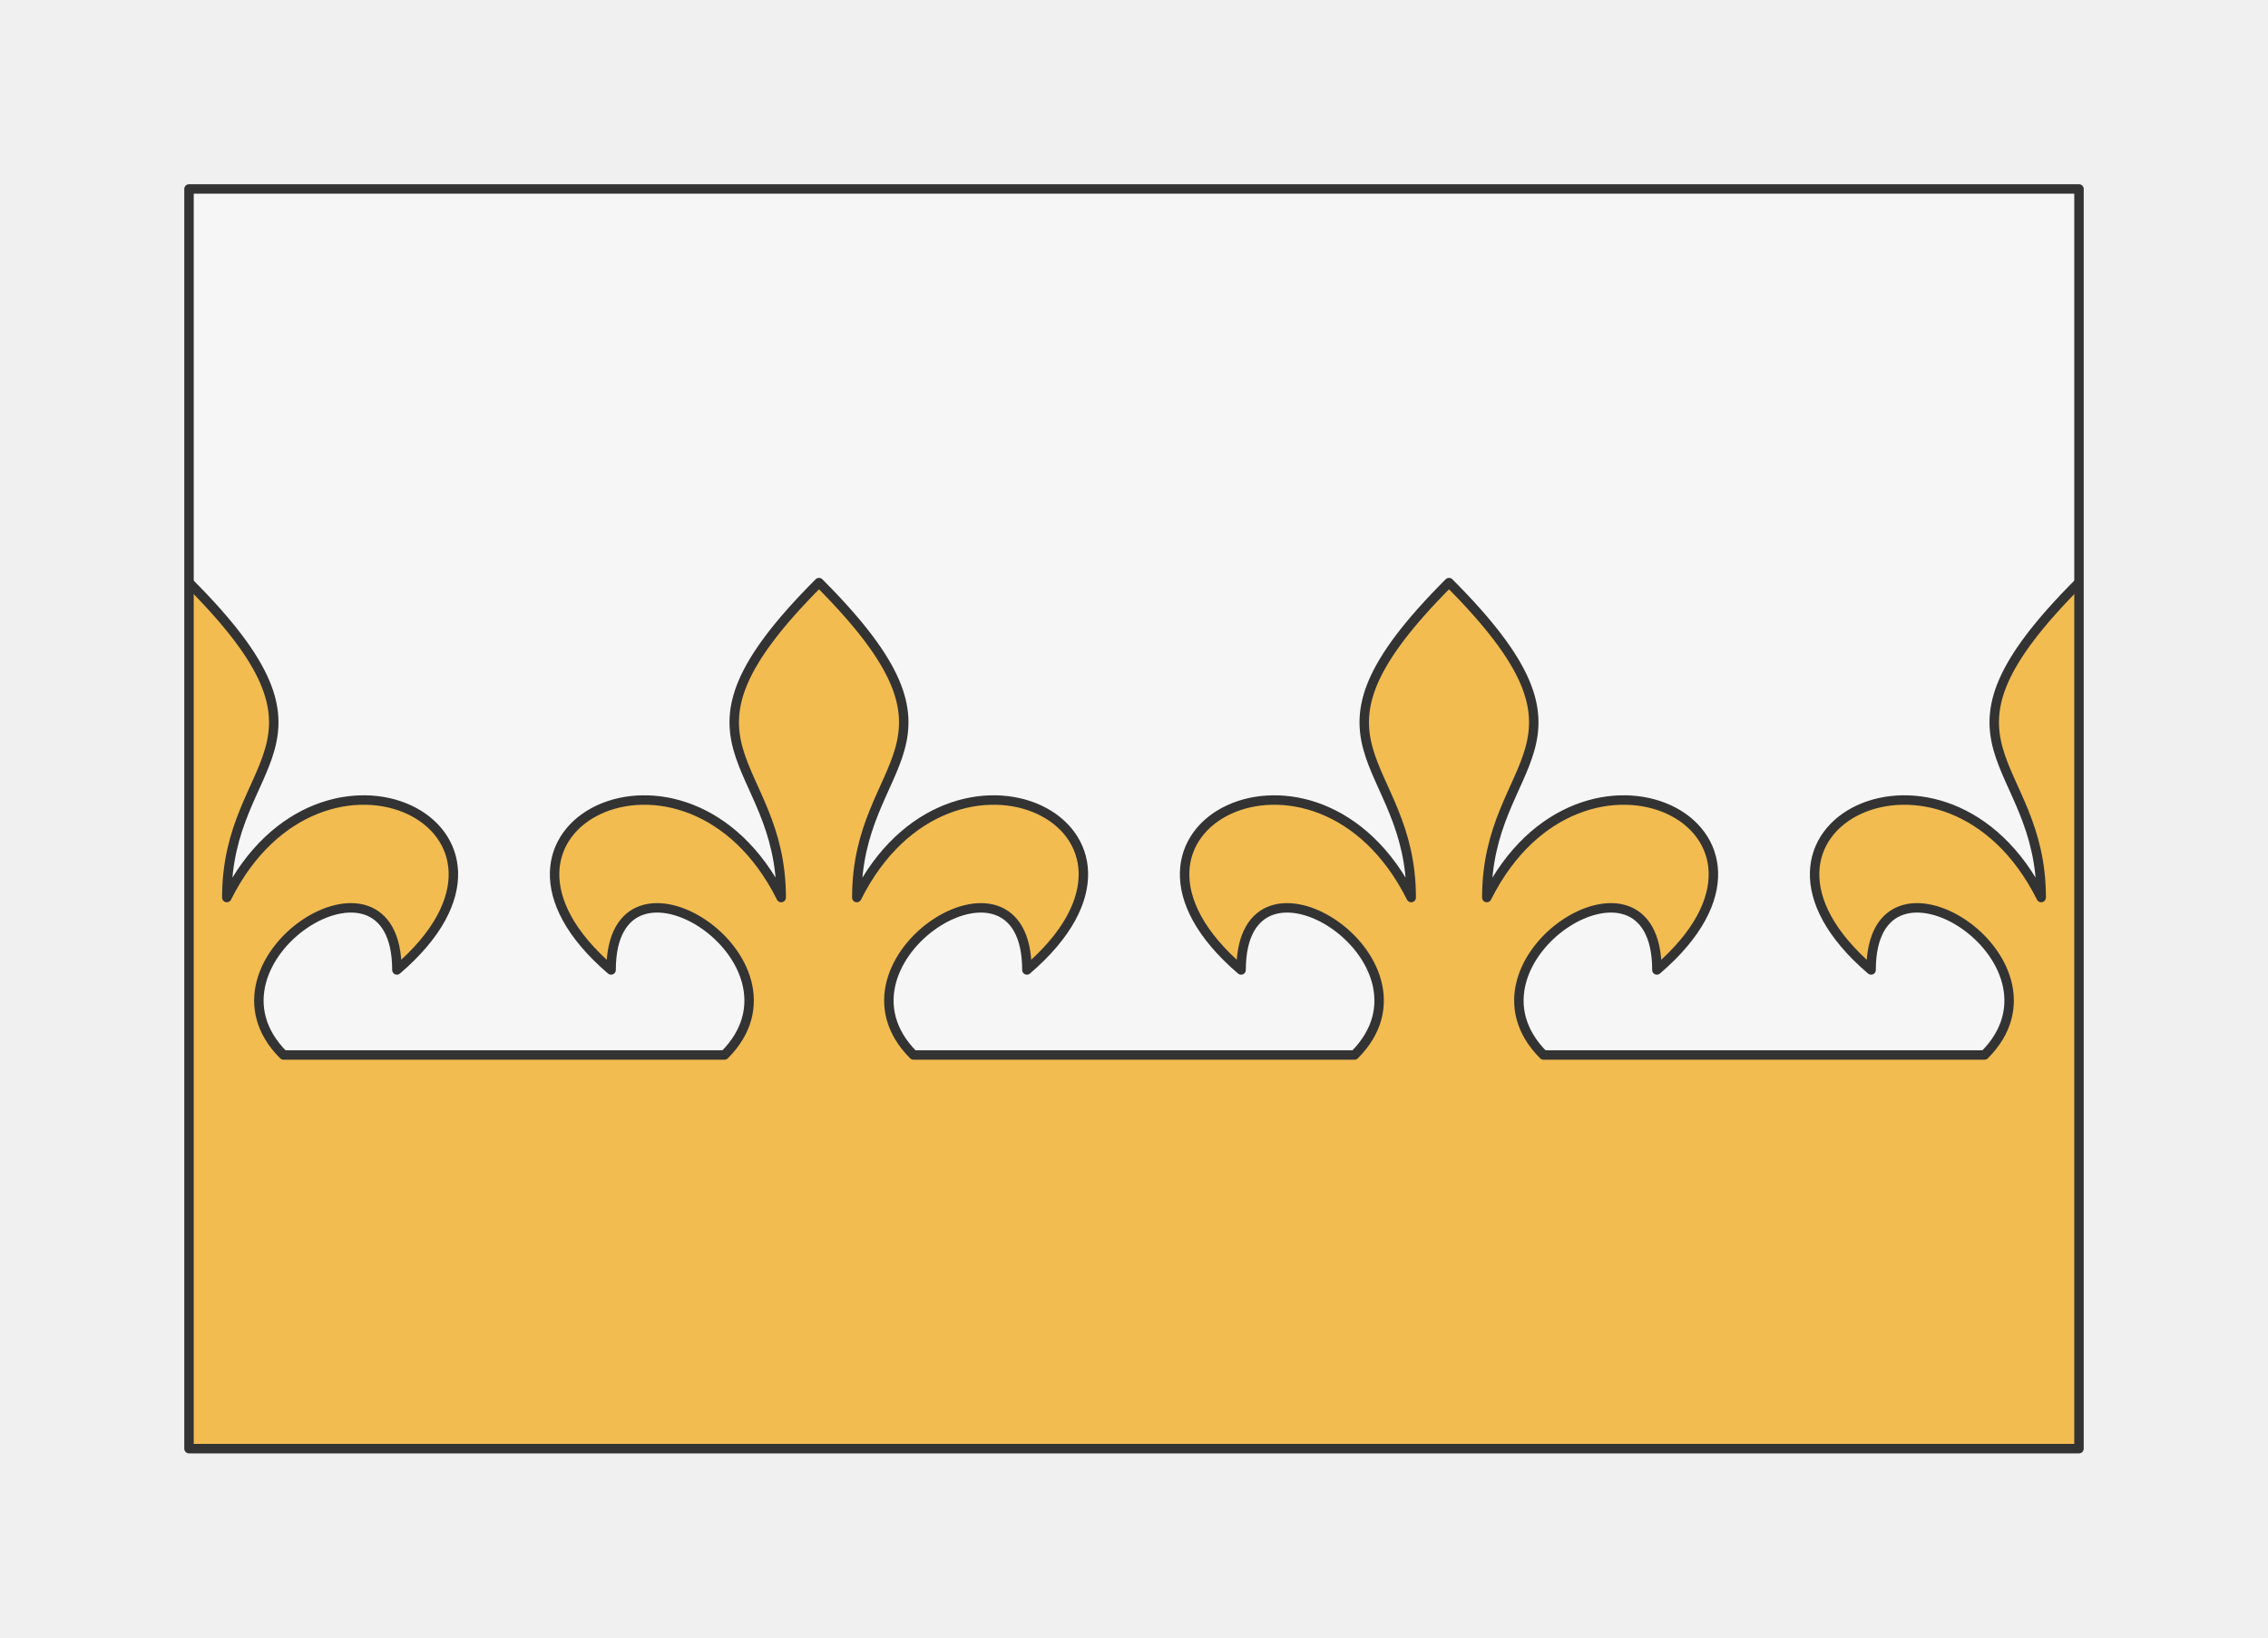
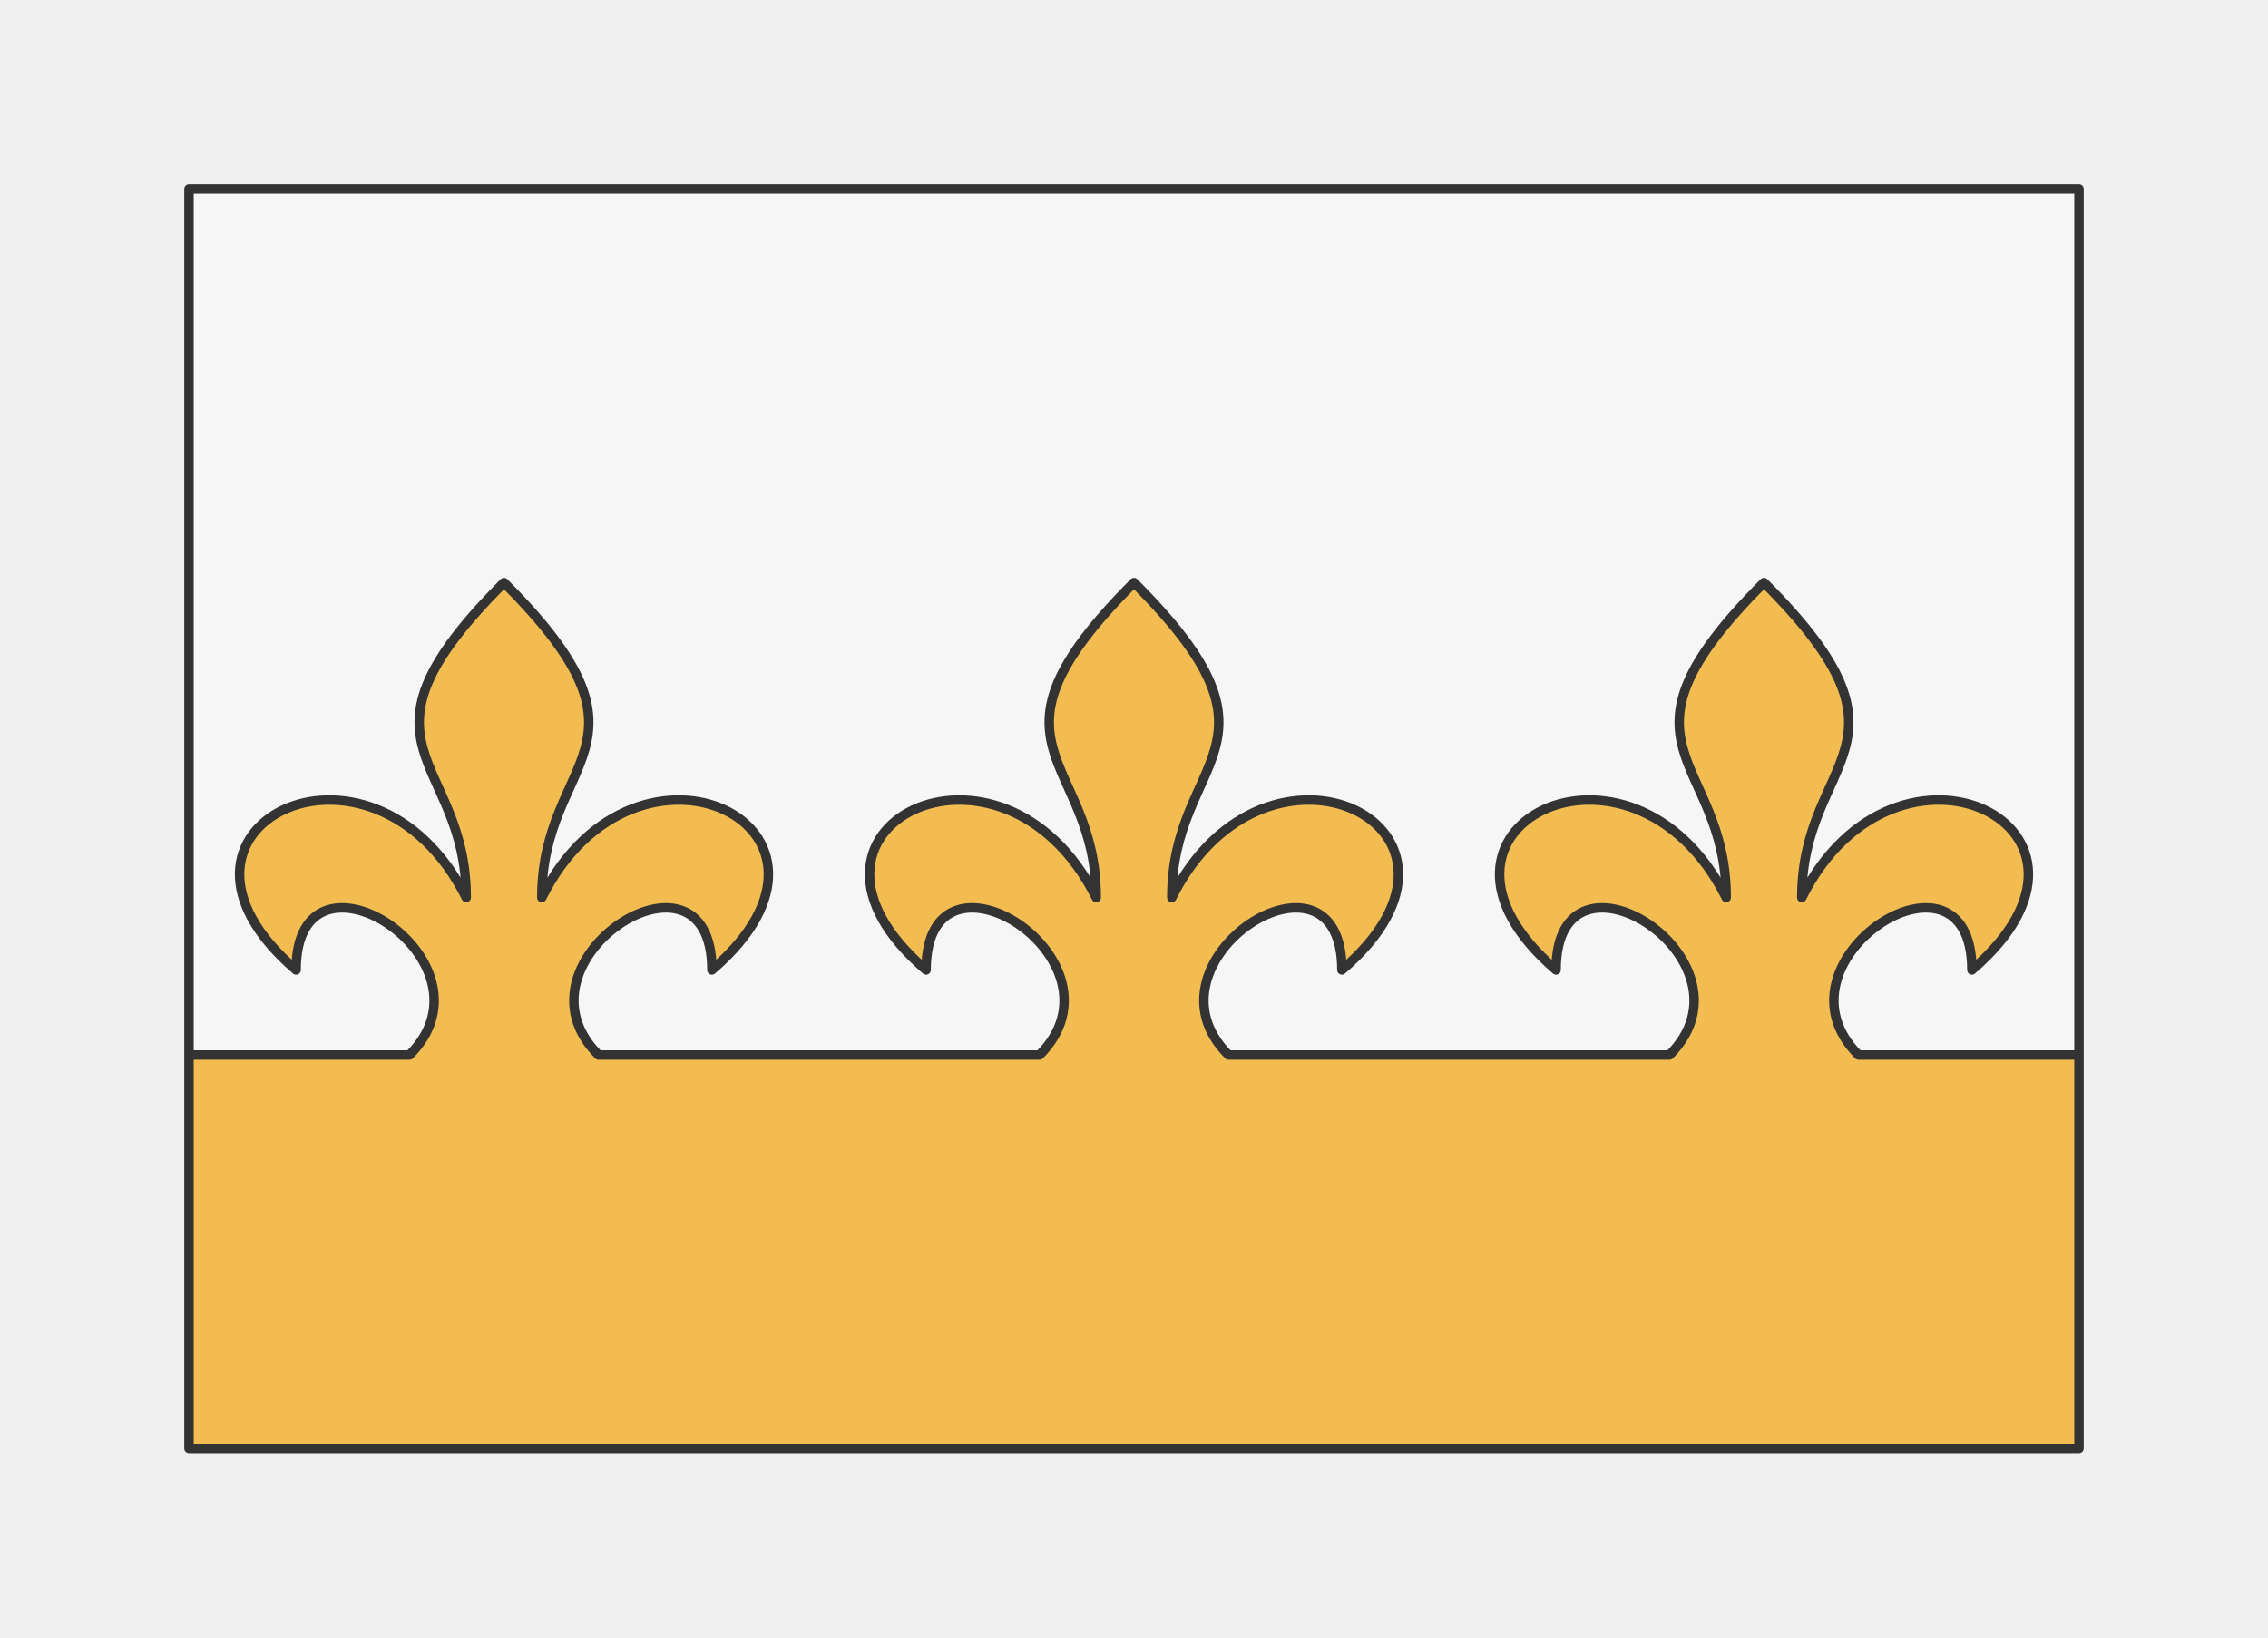
<svg xmlns="http://www.w3.org/2000/svg" preserveAspectRatio="xMidYMin slice" viewBox="-10 -10 120 86.667">
  <defs>
    <mask id="a">
      <path fill="#fff" fill-rule="evenodd" d="M0 0h100v66.667H0z" clip-rule="evenodd" />
    </mask>
  </defs>
  <g mask="url(#a)">
    <path fill="#f0f0f0" fill-rule="evenodd" d="M0 0h100v66.667H0z" />
    <defs>
      <mask id="b">
-         <path fill="#fff" fill-rule="evenodd" stroke="#fff" stroke-width=".1" d="M-33.333 45.833H-5c5-5-6-12-6-4.5-8.75-7.5 4-13.833 9-3.833 0-7.5-6.75-7.917 2-16.667C8.75 29.583 2 30 2 37.5c5-10 17.75-3.667 9 3.833 0-7.5-11-.5-6 4.5h23.333c5-5-6-12-6-4.5-8.75-7.5 4-13.833 9-3.833 0-7.5-6.75-7.917 2-16.667 8.75 8.75 2 9.167 2 16.667 5-10 17.75-3.667 9 3.833 0-7.5-11-.5-6 4.5h23.334c5-5-6-12-6-4.5-8.75-7.5 4-13.833 9-3.833 0-7.5-6.75-7.917 2-16.667 8.75 8.75 2 9.167 2 16.667 5-10 17.75-3.667 9 3.833 0-7.5-11-.5-6 4.5H95c5-5-6-12-6-4.5-8.75-7.5 4-13.833 9-3.833 0-7.5-6.75-7.917 2-16.667 8.75 8.75 2 9.167 2 16.667 5-10 17.75-3.667 9 3.833 0-7.5-11-.5-6 4.5h23.333c5-5-6-12-6-4.5-8.75-7.5 4-13.833 9-3.833 0-7.5-6.75-7.917 2-16.667 8.75 8.75 2 9.167 2 16.667 5-10 17.75-3.667 9 3.833 0-7.5-11-.5-6 4.5h23.334c5-5-6-12-6-4.5-8.75-7.5 4-13.833 9-3.833 0-7.5-6.75-7.917 2-16.667 8.75 8.75 2 9.167 2 16.667 5-10 17.75-3.667 9 3.833 0-7.5-11-.5-6 4.5h11.666l455.015 88.503a600 600 0 1 0-1154.663 80.54L-33.333 45.834z" clip-rule="evenodd" />
+         <path fill="#fff" fill-rule="evenodd" stroke="#fff" stroke-width=".1" d="M-33.333 45.833h11.666c5-5-6-12-6-4.5-8.75-7.5 4-13.833 9-3.833 0-7.5-6.75-7.917 2-16.667 8.75 8.75 2 9.167 2 16.667 5-10 17.75-3.667 9 3.833 0-7.5-11-.5-6 4.5h23.334c5-5-6-12-6-4.5-8.75-7.5 4-13.833 9-3.833 0-7.5-6.75-7.917 2-16.667 8.75 8.75 2 9.167 2 16.667 5-10 17.75-3.667 9 3.833 0-7.5-11-.5-6 4.5H45c5-5-6-12-6-4.5-8.75-7.5 4-13.833 9-3.833 0-7.5-6.75-7.917 2-16.667 8.75 8.75 2 9.167 2 16.667 5-10 17.75-3.667 9 3.833 0-7.5-11-.5-6 4.5h23.333c5-5-6-12-6-4.5-8.75-7.5 4-13.833 9-3.833 0-7.5-6.75-7.917 2-16.667 8.75 8.75 2 9.167 2 16.667 5-10 17.75-3.667 9 3.833 0-7.5-11-.5-6 4.5h23.334c5-5-6-12-6-4.5-8.75-7.5 4-13.833 9-3.833 0-7.5-6.75-7.917 2-16.667 8.75 8.75 2 9.167 2 16.667 5-10 17.75-3.667 9 3.833 0-7.5-11-.5-6 4.5H145c5-5-6-12-6-4.5-8.75-7.5 4-13.833 9-3.833 0-7.5-6.75-7.917 2-16.667 8.75 8.75 2 9.167 2 16.667 5-10 17.75-3.667 9 3.833 0-7.5-11-.5-6 4.5h23.333c5-5-6-12-6-4.5-8.75-7.5 4-13.833 9-3.833 0-7.5-6.75-7.917 2-16.667 8.75 8.75 2 9.167 2 16.667 5-10 17.75-3.667 9 3.833 0-7.5-11-.5-6 4.5H200l438.348 88.503a600 600 0 1 0-1154.663 80.54L-33.333 45.834z" clip-rule="evenodd" />
      </mask>
    </defs>
    <g mask="url(#b)">
      <path fill="#f6f6f6" d="M-1000-1000h2000v2000h-2000z" />
    </g>
    <defs>
      <mask id="c">
-         <path fill="#fff" fill-rule="evenodd" d="M-33.333 45.833H-5c5-5-6-12-6-4.5-8.75-7.5 4-13.833 9-3.833 0-7.5-6.75-7.917 2-16.667C8.75 29.583 2 30 2 37.5c5-10 17.75-3.667 9 3.833 0-7.5-11-.5-6 4.5h23.333c5-5-6-12-6-4.5-8.75-7.5 4-13.833 9-3.833 0-7.5-6.75-7.917 2-16.667 8.75 8.75 2 9.167 2 16.667 5-10 17.75-3.667 9 3.833 0-7.5-11-.5-6 4.5h23.334c5-5-6-12-6-4.5-8.75-7.5 4-13.833 9-3.833 0-7.5-6.75-7.917 2-16.667 8.75 8.75 2 9.167 2 16.667 5-10 17.75-3.667 9 3.833 0-7.5-11-.5-6 4.5H95c5-5-6-12-6-4.5-8.75-7.5 4-13.833 9-3.833 0-7.5-6.75-7.917 2-16.667 8.75 8.75 2 9.167 2 16.667 5-10 17.75-3.667 9 3.833 0-7.5-11-.5-6 4.5h23.333c5-5-6-12-6-4.5-8.75-7.5 4-13.833 9-3.833 0-7.5-6.75-7.917 2-16.667 8.75 8.75 2 9.167 2 16.667 5-10 17.75-3.667 9 3.833 0-7.5-11-.5-6 4.5h23.334c5-5-6-12-6-4.5-8.75-7.5 4-13.833 9-3.833 0-7.5-6.75-7.917 2-16.667 8.75 8.75 2 9.167 2 16.667 5-10 17.75-3.667 9 3.833 0-7.5-11-.5-6 4.5h11.666L638.348-67.67a600 600 0 1 1-1187.6 87.707l515.919 25.796z" clip-rule="evenodd" />
+         <path fill="#fff" fill-rule="evenodd" d="M-33.333 45.833h11.666c5-5-6-12-6-4.5-8.75-7.5 4-13.833 9-3.833 0-7.5-6.75-7.917 2-16.667 8.75 8.75 2 9.167 2 16.667 5-10 17.75-3.667 9 3.833 0-7.5-11-.5-6 4.5h23.334c5-5-6-12-6-4.5-8.75-7.5 4-13.833 9-3.833 0-7.5-6.75-7.917 2-16.667 8.75 8.75 2 9.167 2 16.667 5-10 17.75-3.667 9 3.833 0-7.5-11-.5-6 4.5H45c5-5-6-12-6-4.5-8.75-7.5 4-13.833 9-3.833 0-7.5-6.75-7.917 2-16.667 8.75 8.75 2 9.167 2 16.667 5-10 17.75-3.667 9 3.833 0-7.5-11-.5-6 4.5h23.333c5-5-6-12-6-4.5-8.75-7.5 4-13.833 9-3.833 0-7.5-6.75-7.917 2-16.667 8.75 8.75 2 9.167 2 16.667 5-10 17.75-3.667 9 3.833 0-7.5-11-.5-6 4.5h23.334c5-5-6-12-6-4.5-8.75-7.5 4-13.833 9-3.833 0-7.5-6.75-7.917 2-16.667 8.75 8.75 2 9.167 2 16.667 5-10 17.75-3.667 9 3.833 0-7.5-11-.5-6 4.5H145c5-5-6-12-6-4.5-8.75-7.5 4-13.833 9-3.833 0-7.5-6.75-7.917 2-16.667 8.75 8.75 2 9.167 2 16.667 5-10 17.75-3.667 9 3.833 0-7.5-11-.5-6 4.5h23.333c5-5-6-12-6-4.5-8.75-7.5 4-13.833 9-3.833 0-7.5-6.75-7.917 2-16.667 8.75 8.75 2 9.167 2 16.667 5-10 17.75-3.667 9 3.833 0-7.5-11-.5-6 4.5H200L638.348-67.67a600 600 0 1 1-1187.6 87.707l515.919 25.796z" clip-rule="evenodd" />
      </mask>
    </defs>
    <g mask="url(#c)">
      <path fill="#f2bc51" d="M-1000-1000h2000v2000h-2000z" />
    </g>
-     <path fill="none" stroke="#333" stroke-linecap="round" stroke-linejoin="round" stroke-width=".5" d="M-33.333 45.833H-5c5-5-6-12-6-4.5-8.75-7.5 4-13.833 9-3.833 0-7.5-6.75-7.917 2-16.667C8.75 29.583 2 30 2 37.5c5-10 17.75-3.667 9 3.833 0-7.5-11-.5-6 4.5h23.333c5-5-6-12-6-4.5-8.75-7.5 4-13.833 9-3.833 0-7.5-6.75-7.917 2-16.667 8.75 8.75 2 9.167 2 16.667 5-10 17.75-3.667 9 3.833 0-7.5-11-.5-6 4.5h23.334c5-5-6-12-6-4.5-8.75-7.5 4-13.833 9-3.833 0-7.5-6.75-7.917 2-16.667 8.75 8.75 2 9.167 2 16.667 5-10 17.75-3.667 9 3.833 0-7.5-11-.5-6 4.5H95c5-5-6-12-6-4.5-8.75-7.5 4-13.833 9-3.833 0-7.5-6.75-7.917 2-16.667 8.75 8.75 2 9.167 2 16.667 5-10 17.75-3.667 9 3.833 0-7.5-11-.5-6 4.5h23.333c5-5-6-12-6-4.5-8.75-7.5 4-13.833 9-3.833 0-7.5-6.75-7.917 2-16.667 8.75 8.75 2 9.167 2 16.667 5-10 17.75-3.667 9 3.833 0-7.5-11-.5-6 4.5h23.334c5-5-6-12-6-4.5-8.75-7.5 4-13.833 9-3.833 0-7.5-6.75-7.917 2-16.667 8.75 8.75 2 9.167 2 16.667 5-10 17.75-3.667 9 3.833 0-7.5-11-.5-6 4.5h11.666" />
+     <path fill="none" stroke="#333" stroke-linecap="round" stroke-linejoin="round" stroke-width=".5" d="M-33.333 45.833h11.666c5-5-6-12-6-4.5-8.75-7.5 4-13.833 9-3.833 0-7.5-6.75-7.917 2-16.667 8.75 8.75 2 9.167 2 16.667 5-10 17.75-3.667 9 3.833 0-7.5-11-.5-6 4.5h23.334c5-5-6-12-6-4.5-8.75-7.5 4-13.833 9-3.833 0-7.5-6.75-7.917 2-16.667 8.75 8.75 2 9.167 2 16.667 5-10 17.75-3.667 9 3.833 0-7.5-11-.5-6 4.5H45c5-5-6-12-6-4.5-8.75-7.5 4-13.833 9-3.833 0-7.5-6.75-7.917 2-16.667 8.75 8.75 2 9.167 2 16.667 5-10 17.75-3.667 9 3.833 0-7.5-11-.5-6 4.5h23.333c5-5-6-12-6-4.5-8.75-7.5 4-13.833 9-3.833 0-7.5-6.75-7.917 2-16.667 8.75 8.75 2 9.167 2 16.667 5-10 17.75-3.667 9 3.833 0-7.5-11-.5-6 4.5h23.334c5-5-6-12-6-4.5-8.75-7.5 4-13.833 9-3.833 0-7.5-6.75-7.917 2-16.667 8.75 8.75 2 9.167 2 16.667 5-10 17.75-3.667 9 3.833 0-7.5-11-.5-6 4.5H145c5-5-6-12-6-4.5-8.75-7.5 4-13.833 9-3.833 0-7.5-6.75-7.917 2-16.667 8.75 8.75 2 9.167 2 16.667 5-10 17.75-3.667 9 3.833 0-7.5-11-.5-6 4.5h23.333c5-5-6-12-6-4.5-8.75-7.5 4-13.833 9-3.833 0-7.5-6.75-7.917 2-16.667 8.75 8.75 2 9.167 2 16.667 5-10 17.75-3.667 9 3.833 0-7.5-11-.5-6 4.5H200" />
  </g>
  <path fill="none" stroke="#333" stroke-linecap="round" stroke-linejoin="round" stroke-width=".5" d="M0 0h100v66.667H0z" />
</svg>
